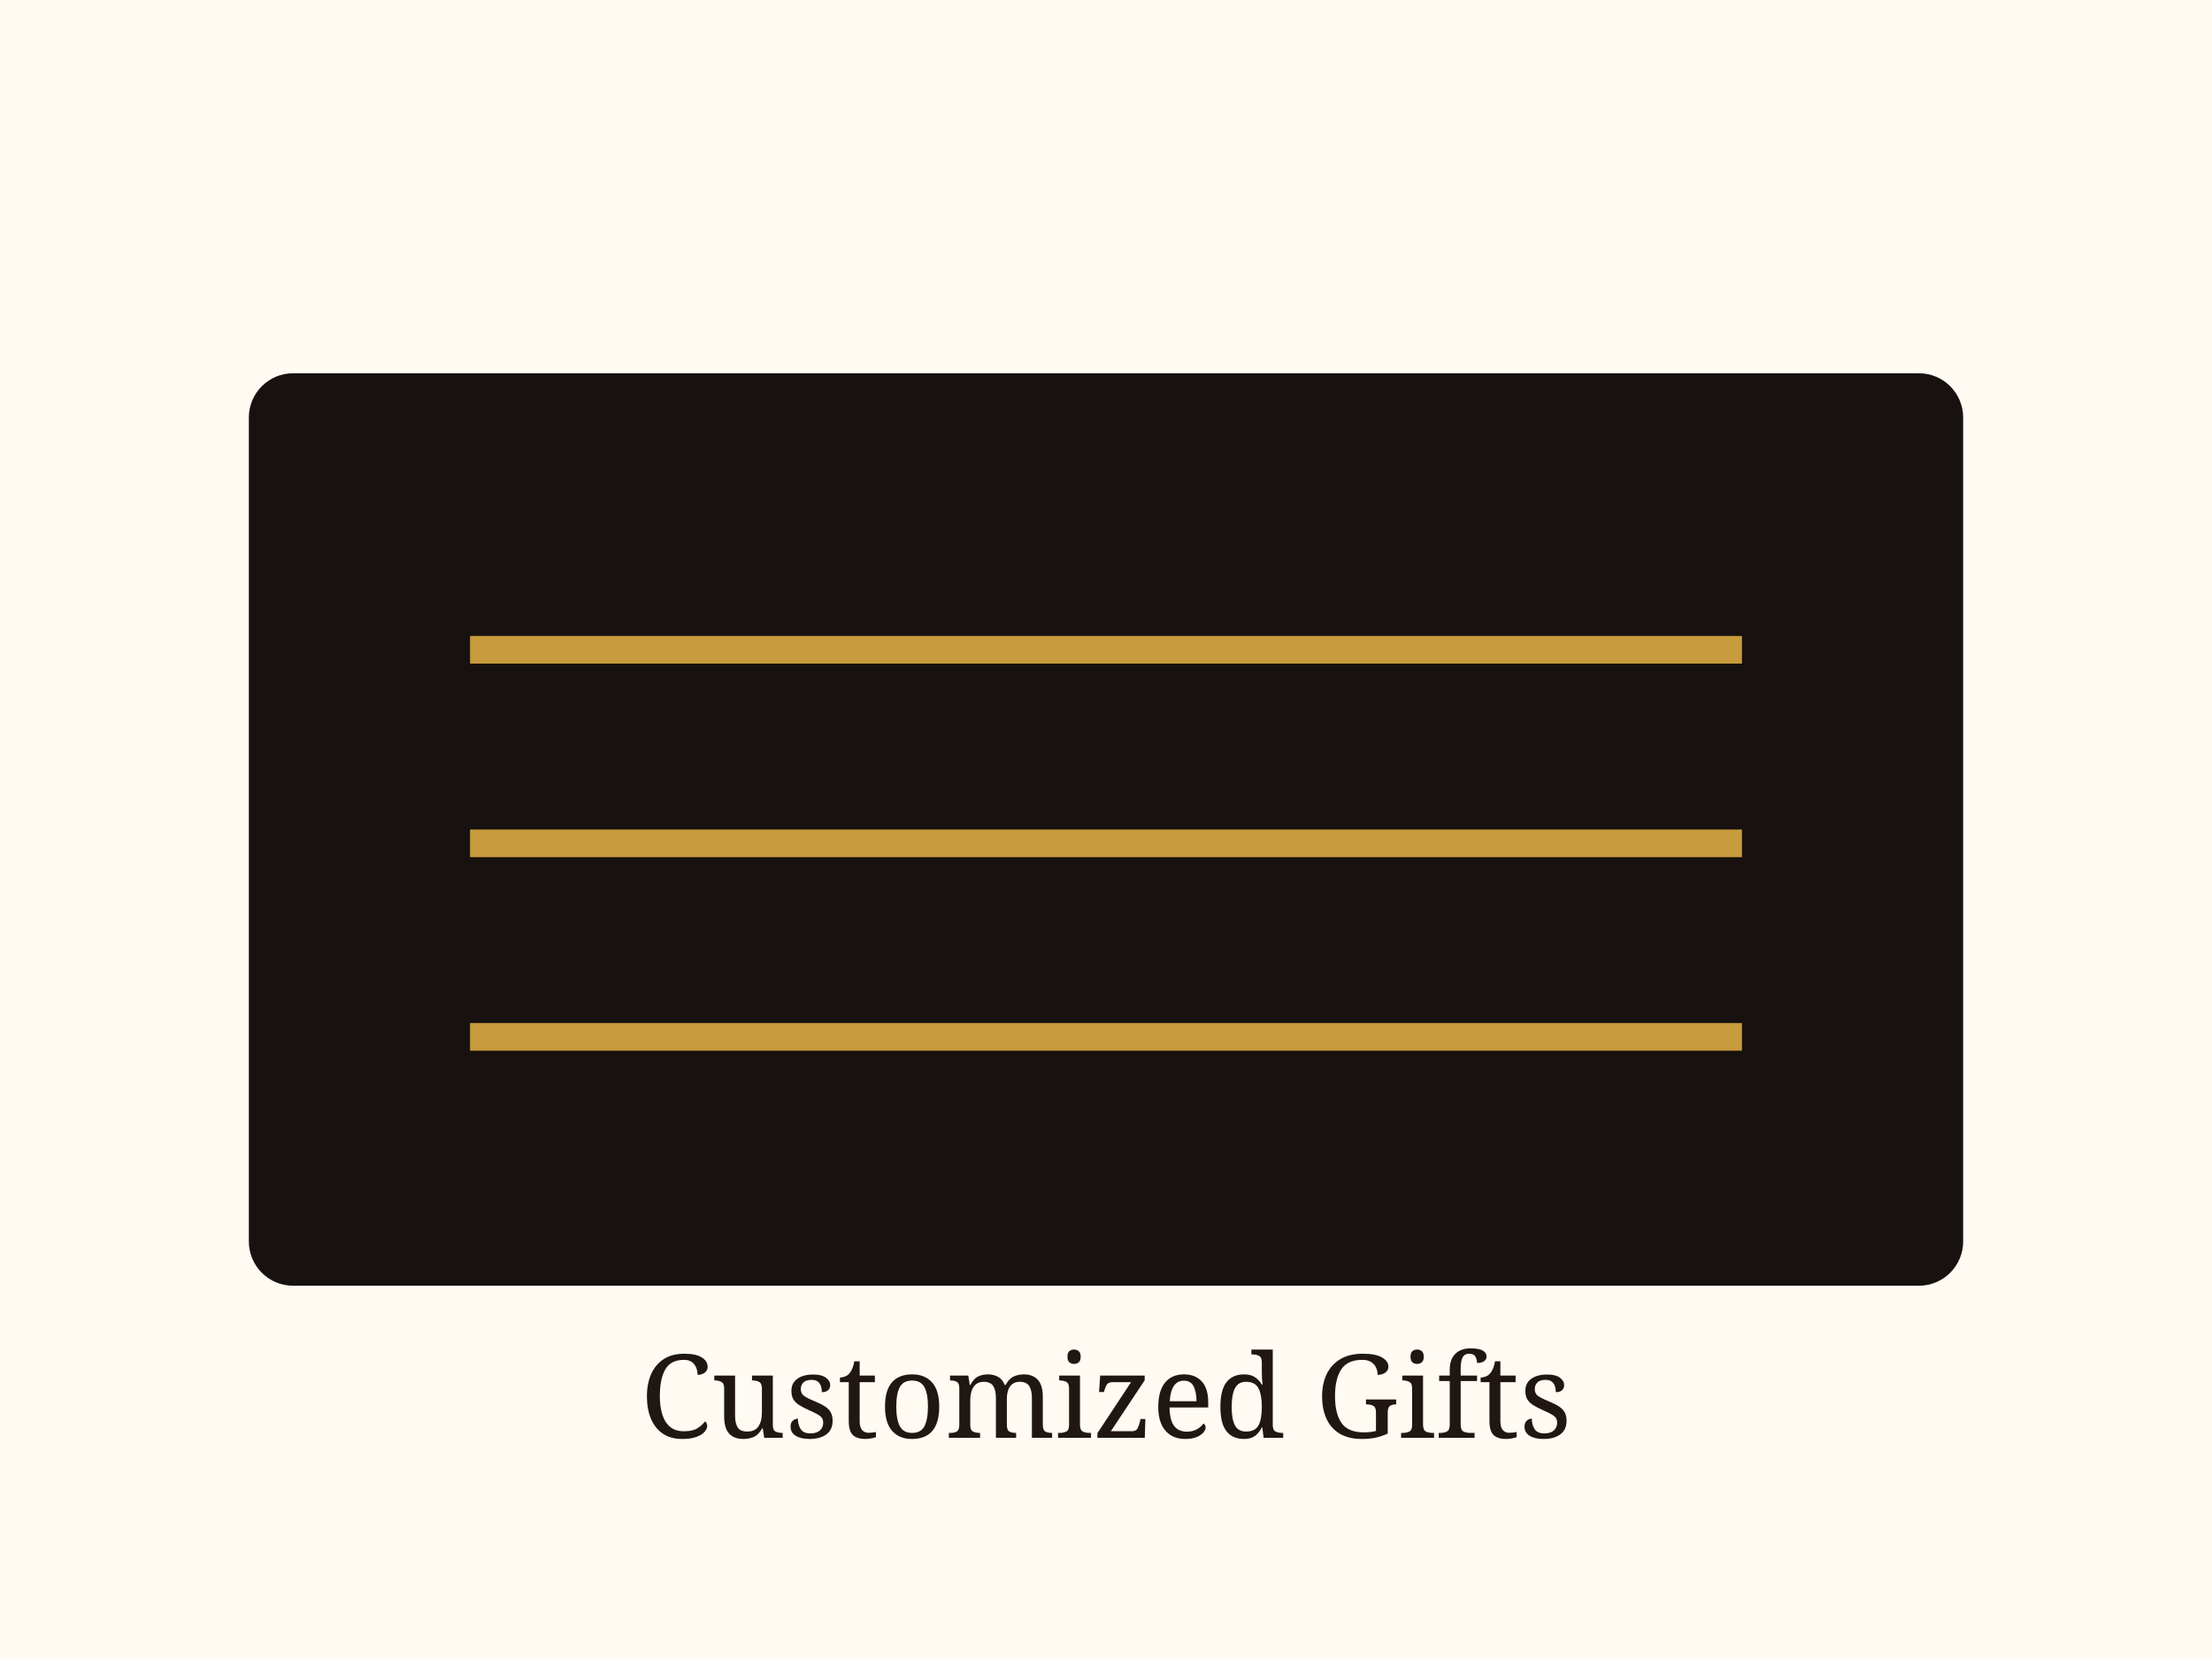
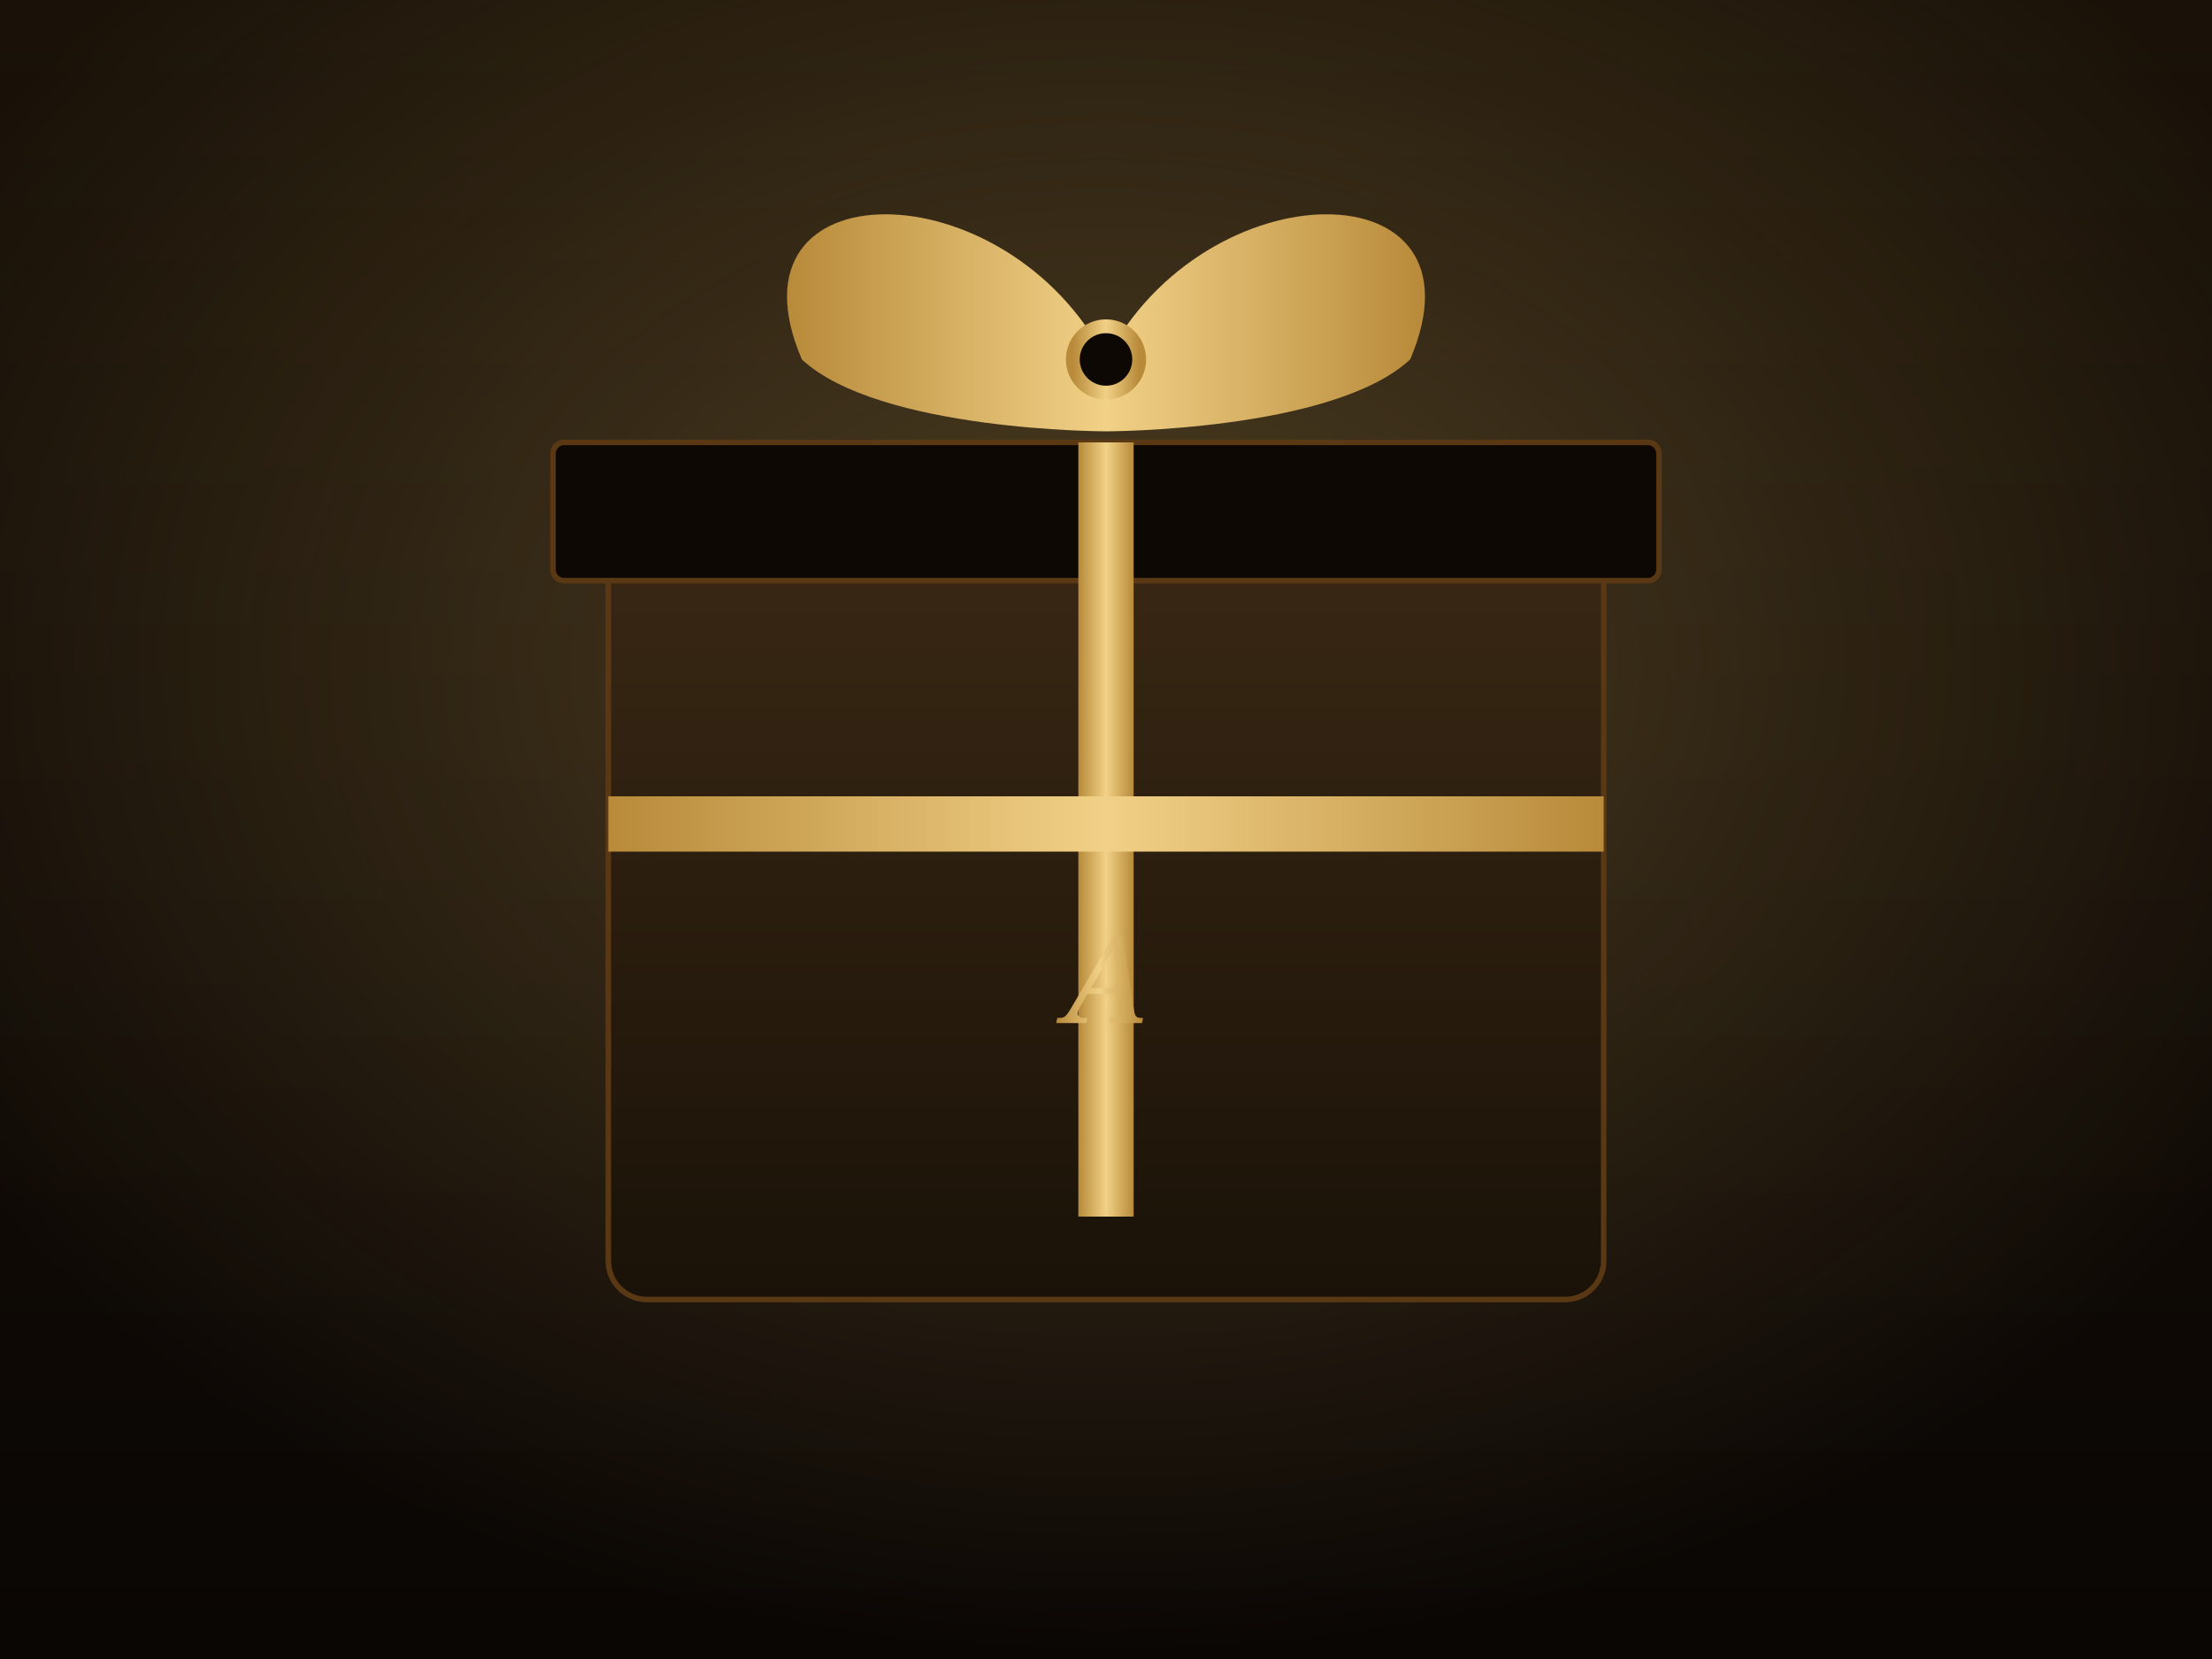
- <svg xmlns="http://www.w3.org/2000/svg" width="800" height="600" viewBox="0 0 800 600">
-   <rect width="800" height="600" fill="#fffaf2" />
-   <rect x="90" y="135" width="620" height="330" rx="16" fill="#17110f" />
-   <path d="M170 235h460M170 305h460M170 375h460" stroke="#c89b3c" stroke-width="10" />
-   <text x="400" y="520" text-anchor="middle" font-family="Georgia,serif" font-size="42" fill="#201714">Customized Gifts</text>
+ <svg xmlns="http://www.w3.org/2000/svg" viewBox="0 0 800 600" preserveAspectRatio="xMidYMid slice">
+   <defs>
+     <linearGradient id="bg" x1="0" y1="0" x2="0" y2="1">
+       <stop offset="0" stop-color="#1a1208" />
+       <stop offset="1" stop-color="#0a0604" />
+     </linearGradient>
+     <radialGradient id="glow" cx="50%" cy="40%" r="60%">
+       <stop offset="0" stop-color="#d4af63" stop-opacity=".3" />
+       <stop offset="1" stop-color="#d4af63" stop-opacity="0" />
+     </radialGradient>
+     <linearGradient id="boxG" x1="0" y1="0" x2="0" y2="1">
+       <stop offset="0" stop-color="#3a2814" />
+       <stop offset="1" stop-color="#1a1208" />
+     </linearGradient>
+     <linearGradient id="ribbon" x1="0" y1="0" x2="1" y2="0">
+       <stop offset="0" stop-color="#b88a3a" />
+       <stop offset=".5" stop-color="#f1d187" />
+       <stop offset="1" stop-color="#b88a3a" />
+     </linearGradient>
+   </defs>
+   <rect width="800" height="600" fill="url(#bg)" />
+   <rect width="800" height="600" fill="url(#glow)" />
+   <g transform="translate(400 300)">
+     <rect x="-180" y="-110" width="360" height="280" rx="14" fill="url(#boxG)" stroke="#5a3814" stroke-width="2" />
+     <rect x="-200" y="-140" width="400" height="50" rx="4" fill="#0e0804" stroke="#5a3814" stroke-width="2" />
+     <rect x="-10" y="-140" width="20" height="280" fill="url(#ribbon)" />
+     <rect x="-180" y="-12" width="360" height="20" fill="url(#ribbon)" />
+     <text x="0" y="70" text-anchor="middle" font-family="Georgia, serif" font-size="44" fill="url(#ribbon)" font-style="italic">A</text>
+     <g transform="translate(0 -170)">
+       <path d="M 0 0 C -36 -70 -140 -70 -110 0 C -82 26 0 26 0 26 C 0 26 82 26 110 0 C 140 -70 36 -70 0 0 Z" fill="url(#ribbon)" />
+       <circle r="12" fill="#0e0804" stroke="url(#ribbon)" stroke-width="5" />
+     </g>
+   </g>
</svg>
